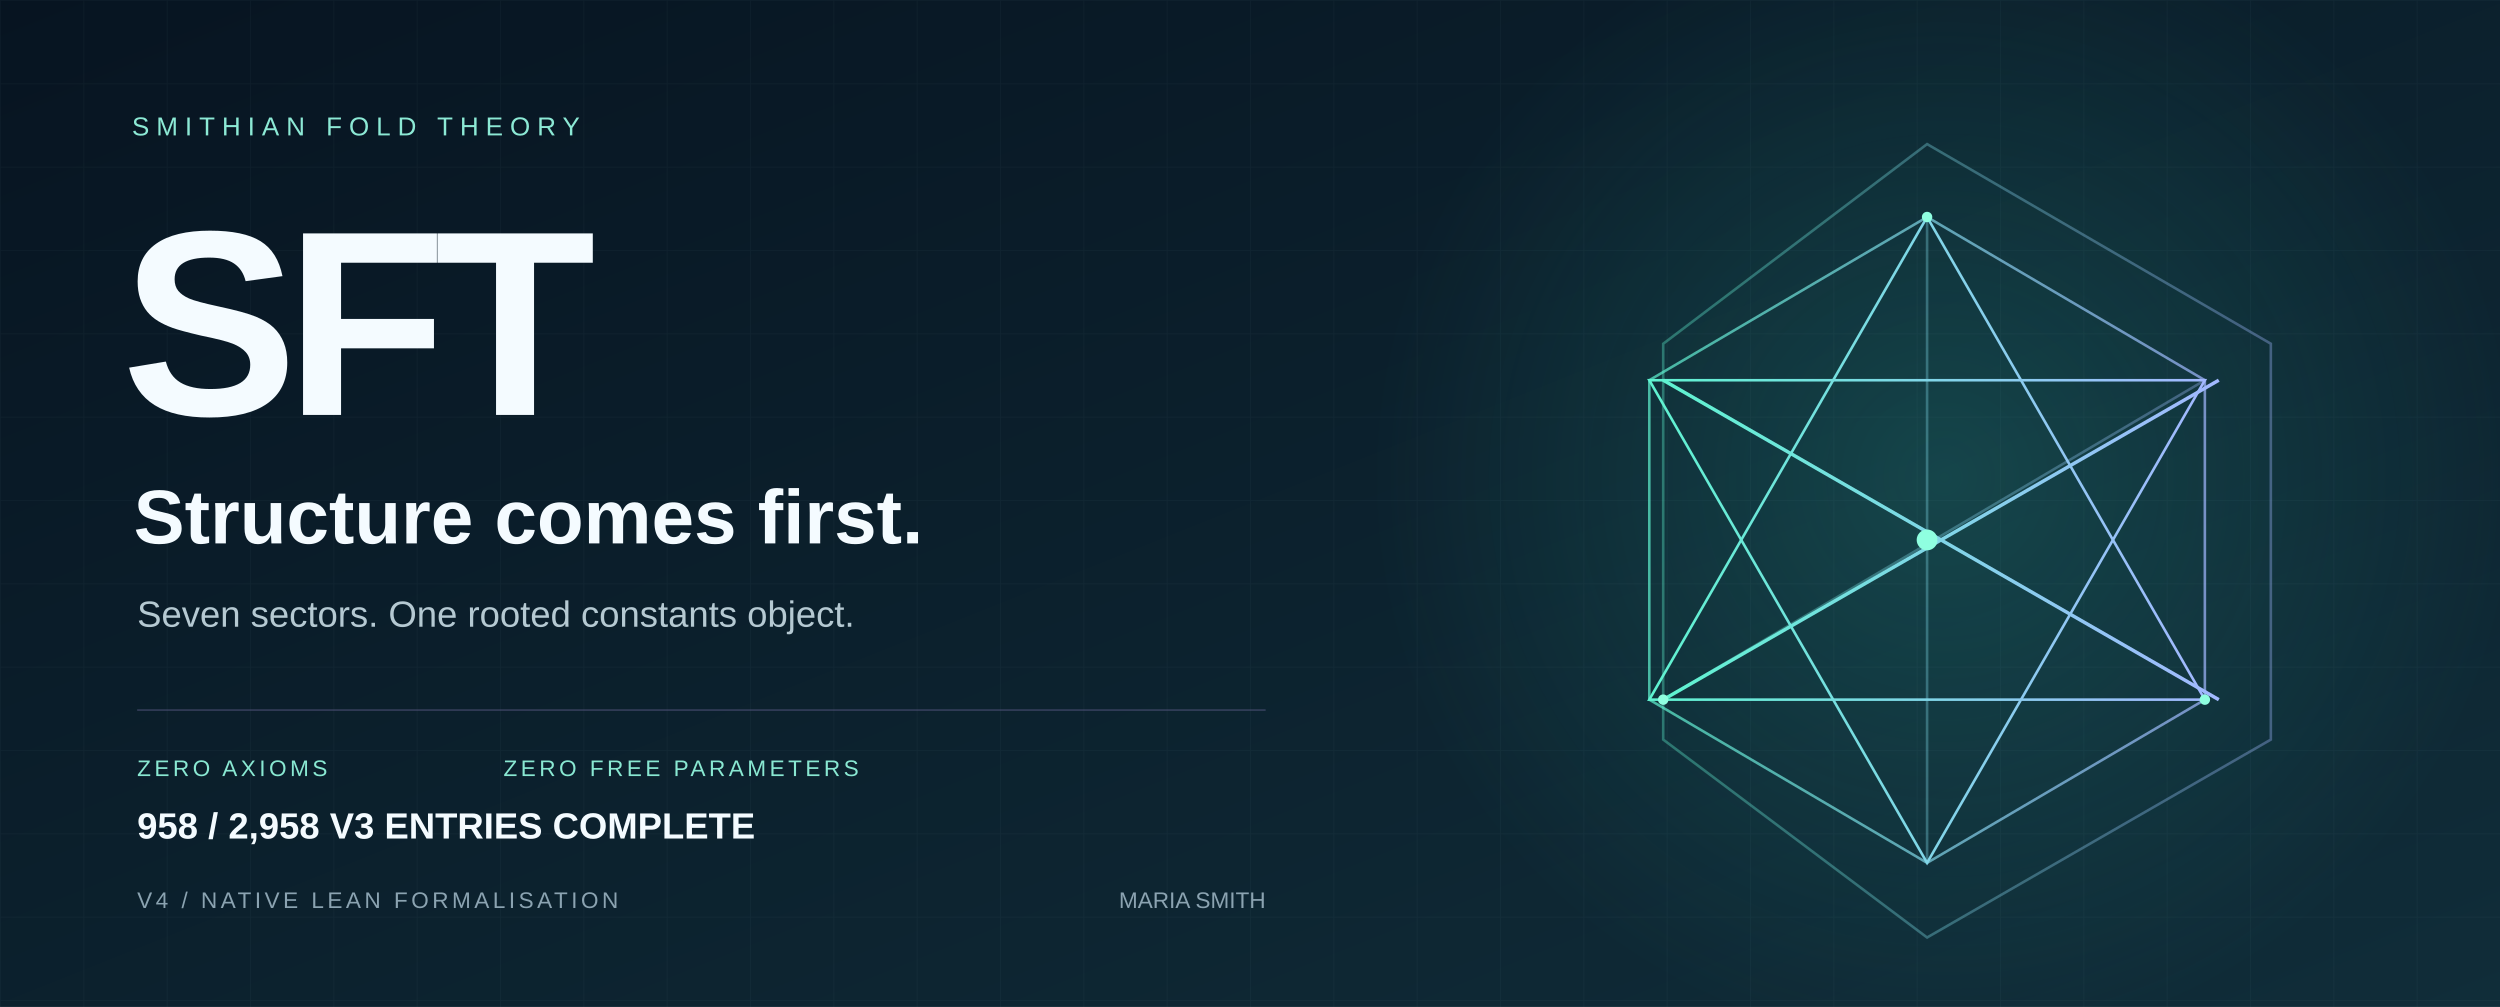
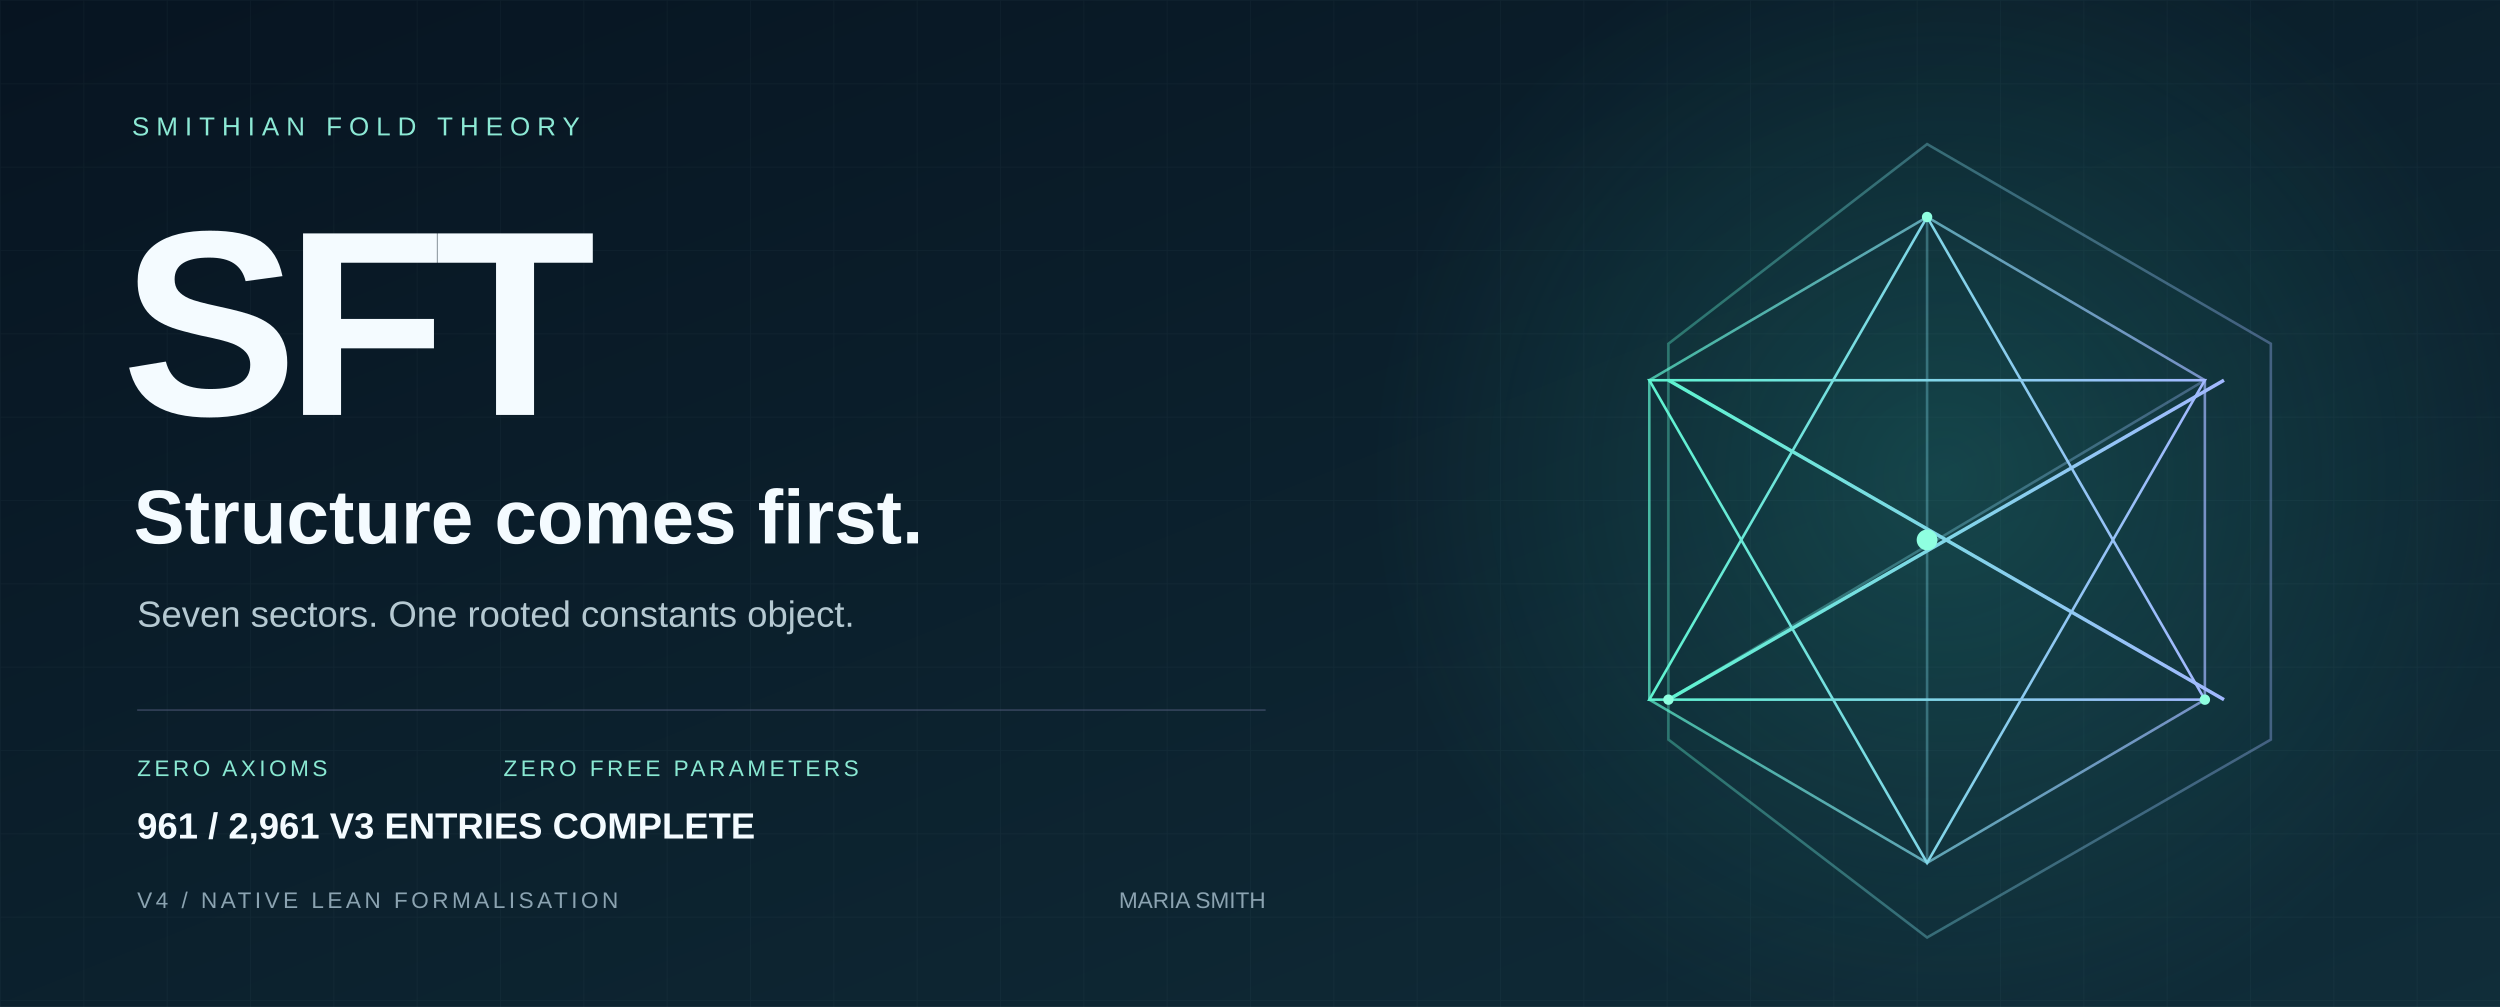
<svg xmlns="http://www.w3.org/2000/svg" width="1440" height="580" viewBox="0 0 1440 580" role="img" aria-labelledby="title desc">
  <defs>
    <linearGradient id="bg" x2="1" y2="1">
      <stop stop-color="#071421" />
      <stop offset="1" stop-color="#102d39" />
    </linearGradient>
    <linearGradient id="edge">
      <stop stop-color="#5ff3d0" />
      <stop offset="1" stop-color="#a2b8ff" />
    </linearGradient>
    <radialGradient id="glow">
      <stop stop-color="#36ccb4" stop-opacity=".2" />
      <stop offset="1" stop-color="#36ccb4" stop-opacity="0" />
    </radialGradient>
    <pattern id="grid" width="48" height="48" patternUnits="userSpaceOnUse">
      <path d="M48 0H0V48" fill="none" stroke="#c6eee7" stroke-opacity=".035" />
    </pattern>
  </defs>
  <path fill="url(#bg)" d="M0 0h1440v580H0z" />
  <path fill="url(#grid)" d="M0 0h1440v580H0z" />
  <circle cx="1120" cy="275" r="330" fill="url(#glow)" />
  <g fill="none" stroke="url(#edge)" stroke-width="1.5">
-     <path d="M1110 83 1308 198 1308 426 1110 540 958 426 958 198Z" opacity=".36" />
+     <path d="M1110 83 1308 198 1308 426 1110 540 961 426 961 198Z" opacity=".36" />
    <path d="m1110 125 160 94v184l-160 94-160-94V219Z" opacity=".7" />
-     <path d="m1110 125 0 372M958 219l320 184M1270 219 958 403" opacity=".35" />
+     <path d="m1110 125 0 372M961 219l320 184M1270 219 961 403" opacity=".35" />
    <path d="m1110 125 160 278-320 0Z" />
    <path d="m1110 497 160-278-320 0Z" />
-     <path d="m958 219 160 92 160-92M958 403l160-92 160 92" stroke-width="2" />
+     <path d="m961 219 160 92 160-92M961 403l160-92 160 92" stroke-width="2" />
  </g>
  <circle cx="1110" cy="311" r="6" fill="#8fffe0" />
  <g fill="#8fffe0">
    <circle cx="1110" cy="125" r="3" />
-     <circle cx="958" cy="403" r="3" />
+     <circle cx="961" cy="403" r="3" />
    <circle cx="1270" cy="403" r="3" />
  </g>
  <g font-family="Arial, Helvetica, sans-serif">
    <text x="76" y="78" fill="#8ce9d5" font-size="15" letter-spacing="4">SMITHIAN FOLD THEORY</text>
    <text x="70" y="239" fill="#f4fbff" font-weight="700" font-size="152" letter-spacing="-7">SFT</text>
    <text x="77" y="313" fill="#f4fbff" font-size="44" font-weight="600">Structure comes first.</text>
    <text x="79" y="361" fill="#b5c9d2" font-size="21">Seven sectors. One rooted constants object.</text>
-     <path d="M79 409H729" stroke="#595882" stroke-opacity=".5" />
+     <path d="M79 409H729" stroke="#596182" stroke-opacity=".5" />
    <text x="79" y="447" fill="#89e8d2" font-size="13" letter-spacing="2">ZERO AXIOMS</text>
    <text x="290" y="447" fill="#89e8d2" font-size="13" letter-spacing="2">ZERO FREE PARAMETERS</text>
    <text x="79" y="523" fill="#8ba3b1" font-size="13" letter-spacing="2">V4 / NATIVE LEAN FORMALISATION</text>
    <text x="729" y="523" fill="#8ba3b1" font-size="13" text-anchor="end">MARIA SMITH</text>
-     <text x="79" y="483" fill="#f4fbff" font-size="21" font-weight="600">958 / 2,958 V3 ENTRIES COMPLETE</text>
+     <text x="79" y="483" fill="#f4fbff" font-size="21" font-weight="600">961 / 2,961 V3 ENTRIES COMPLETE</text>
  </g>
</svg>
